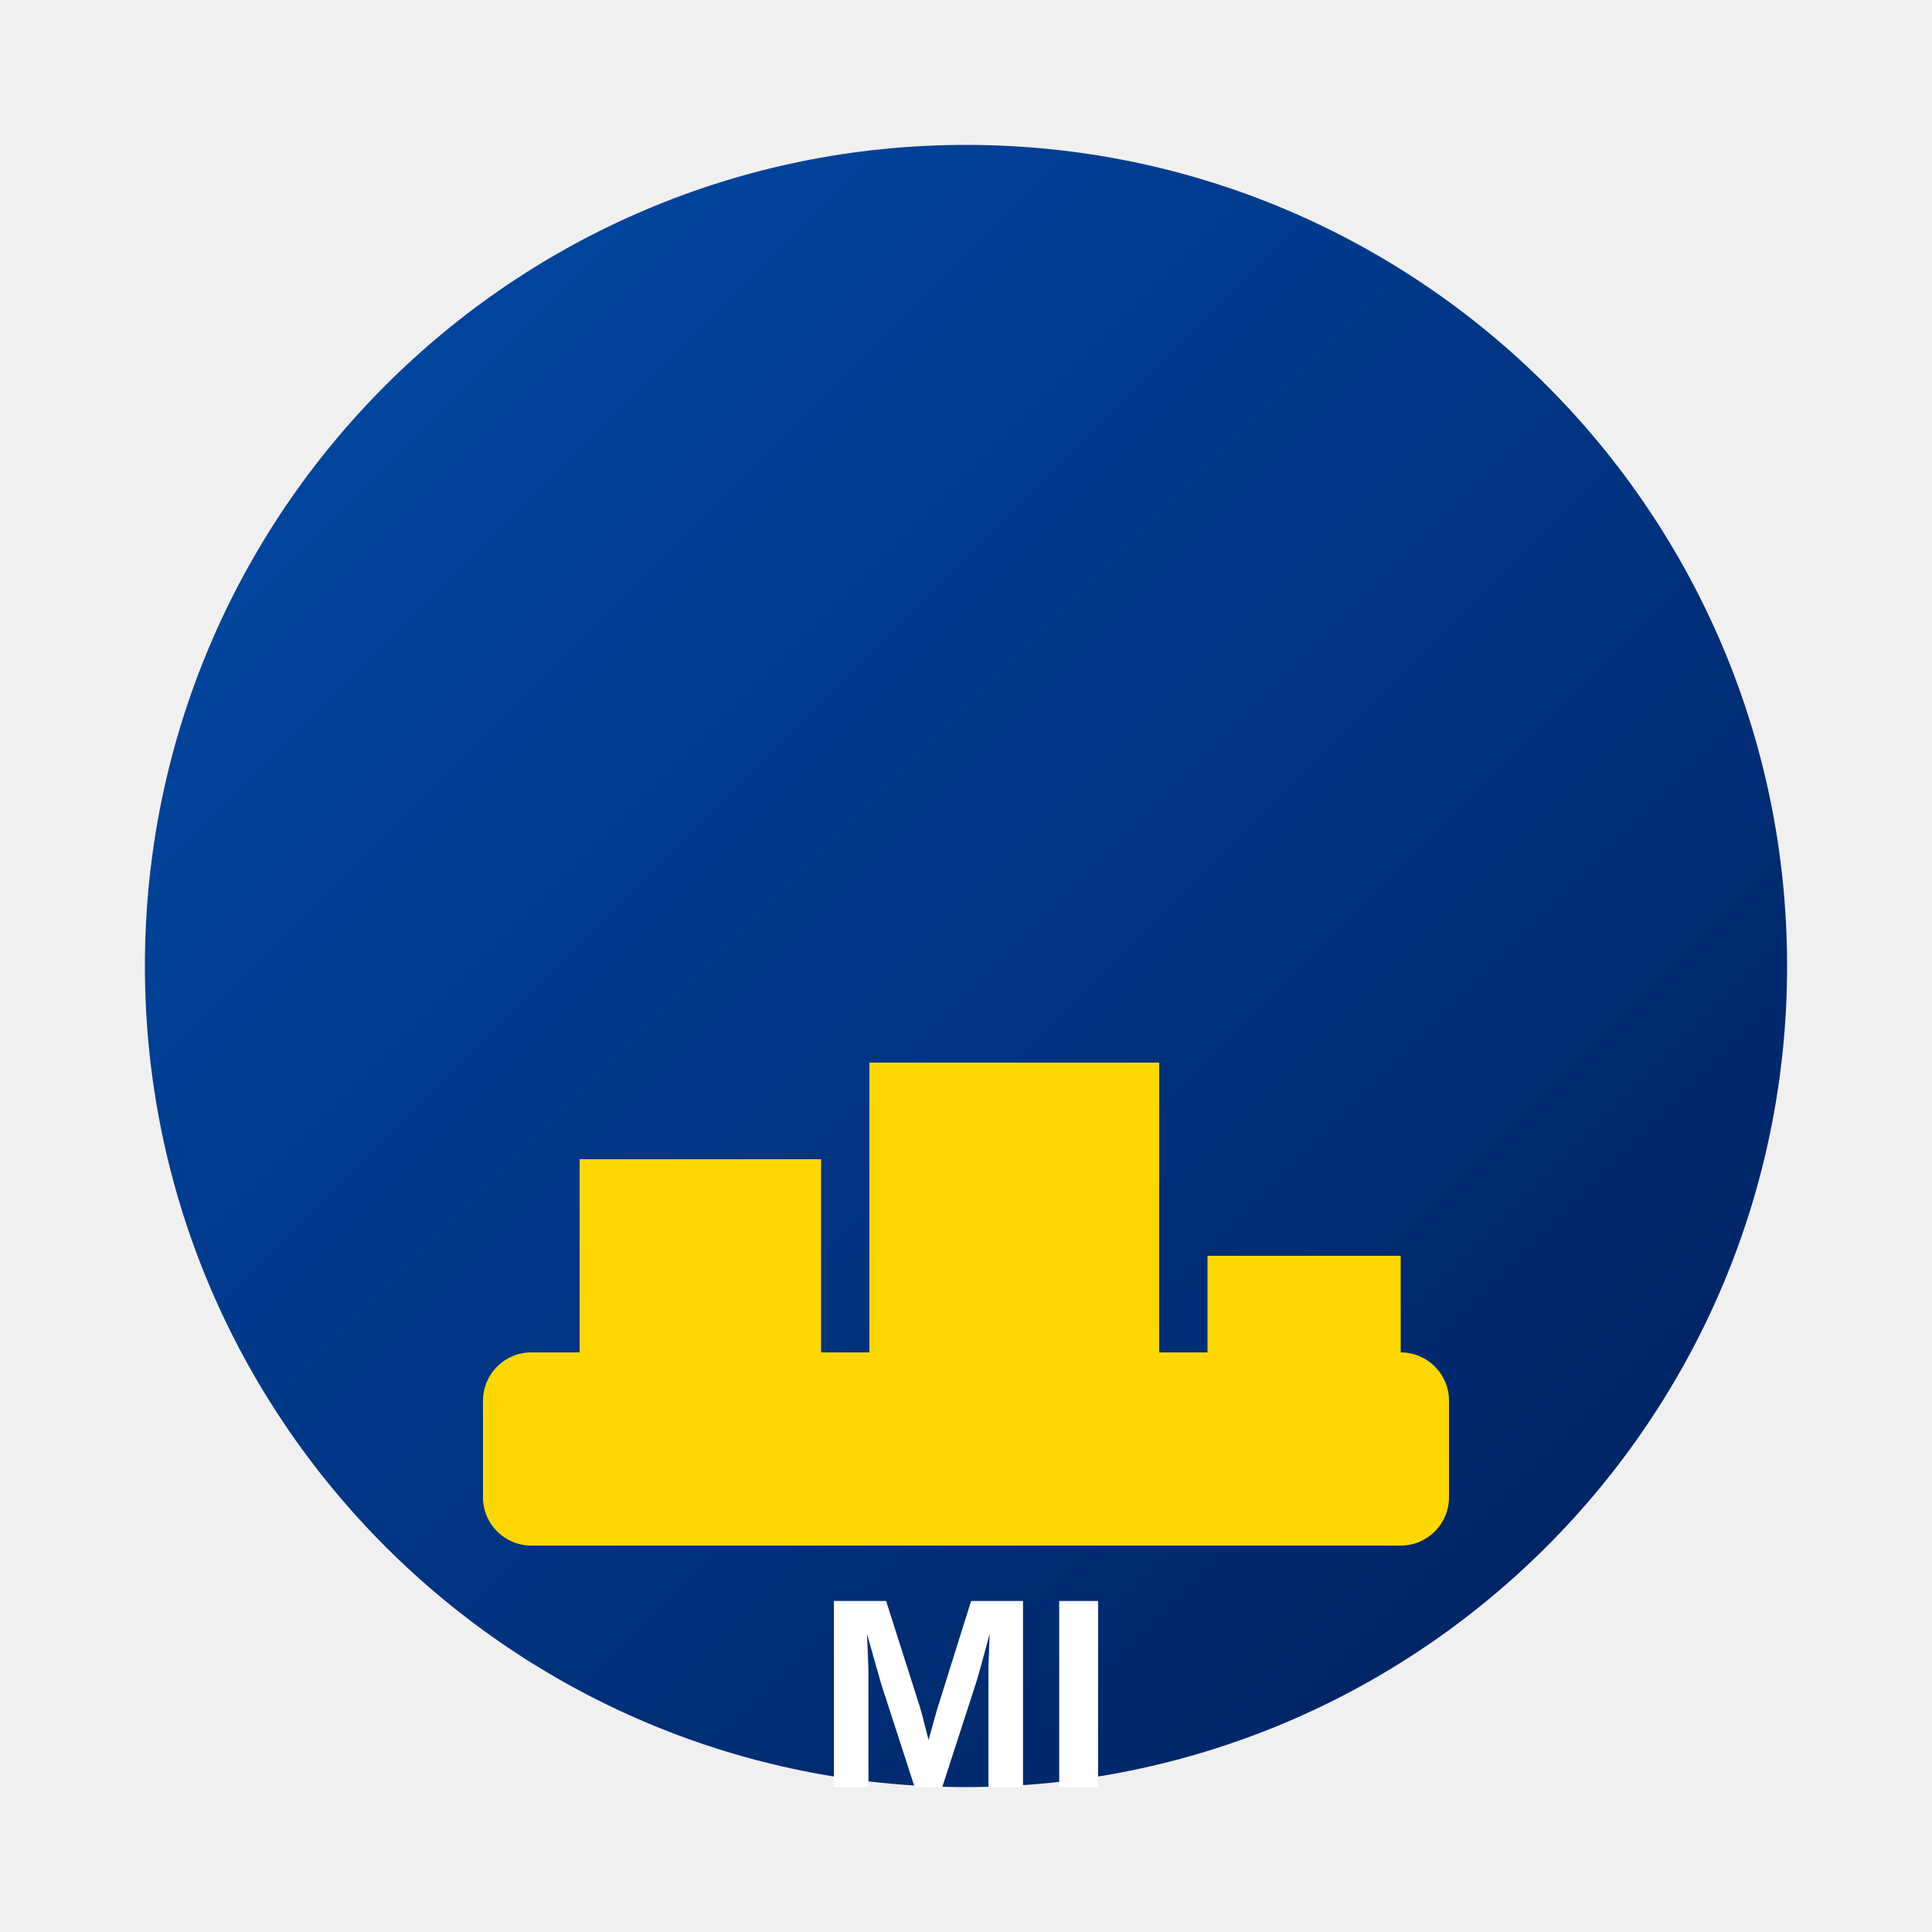
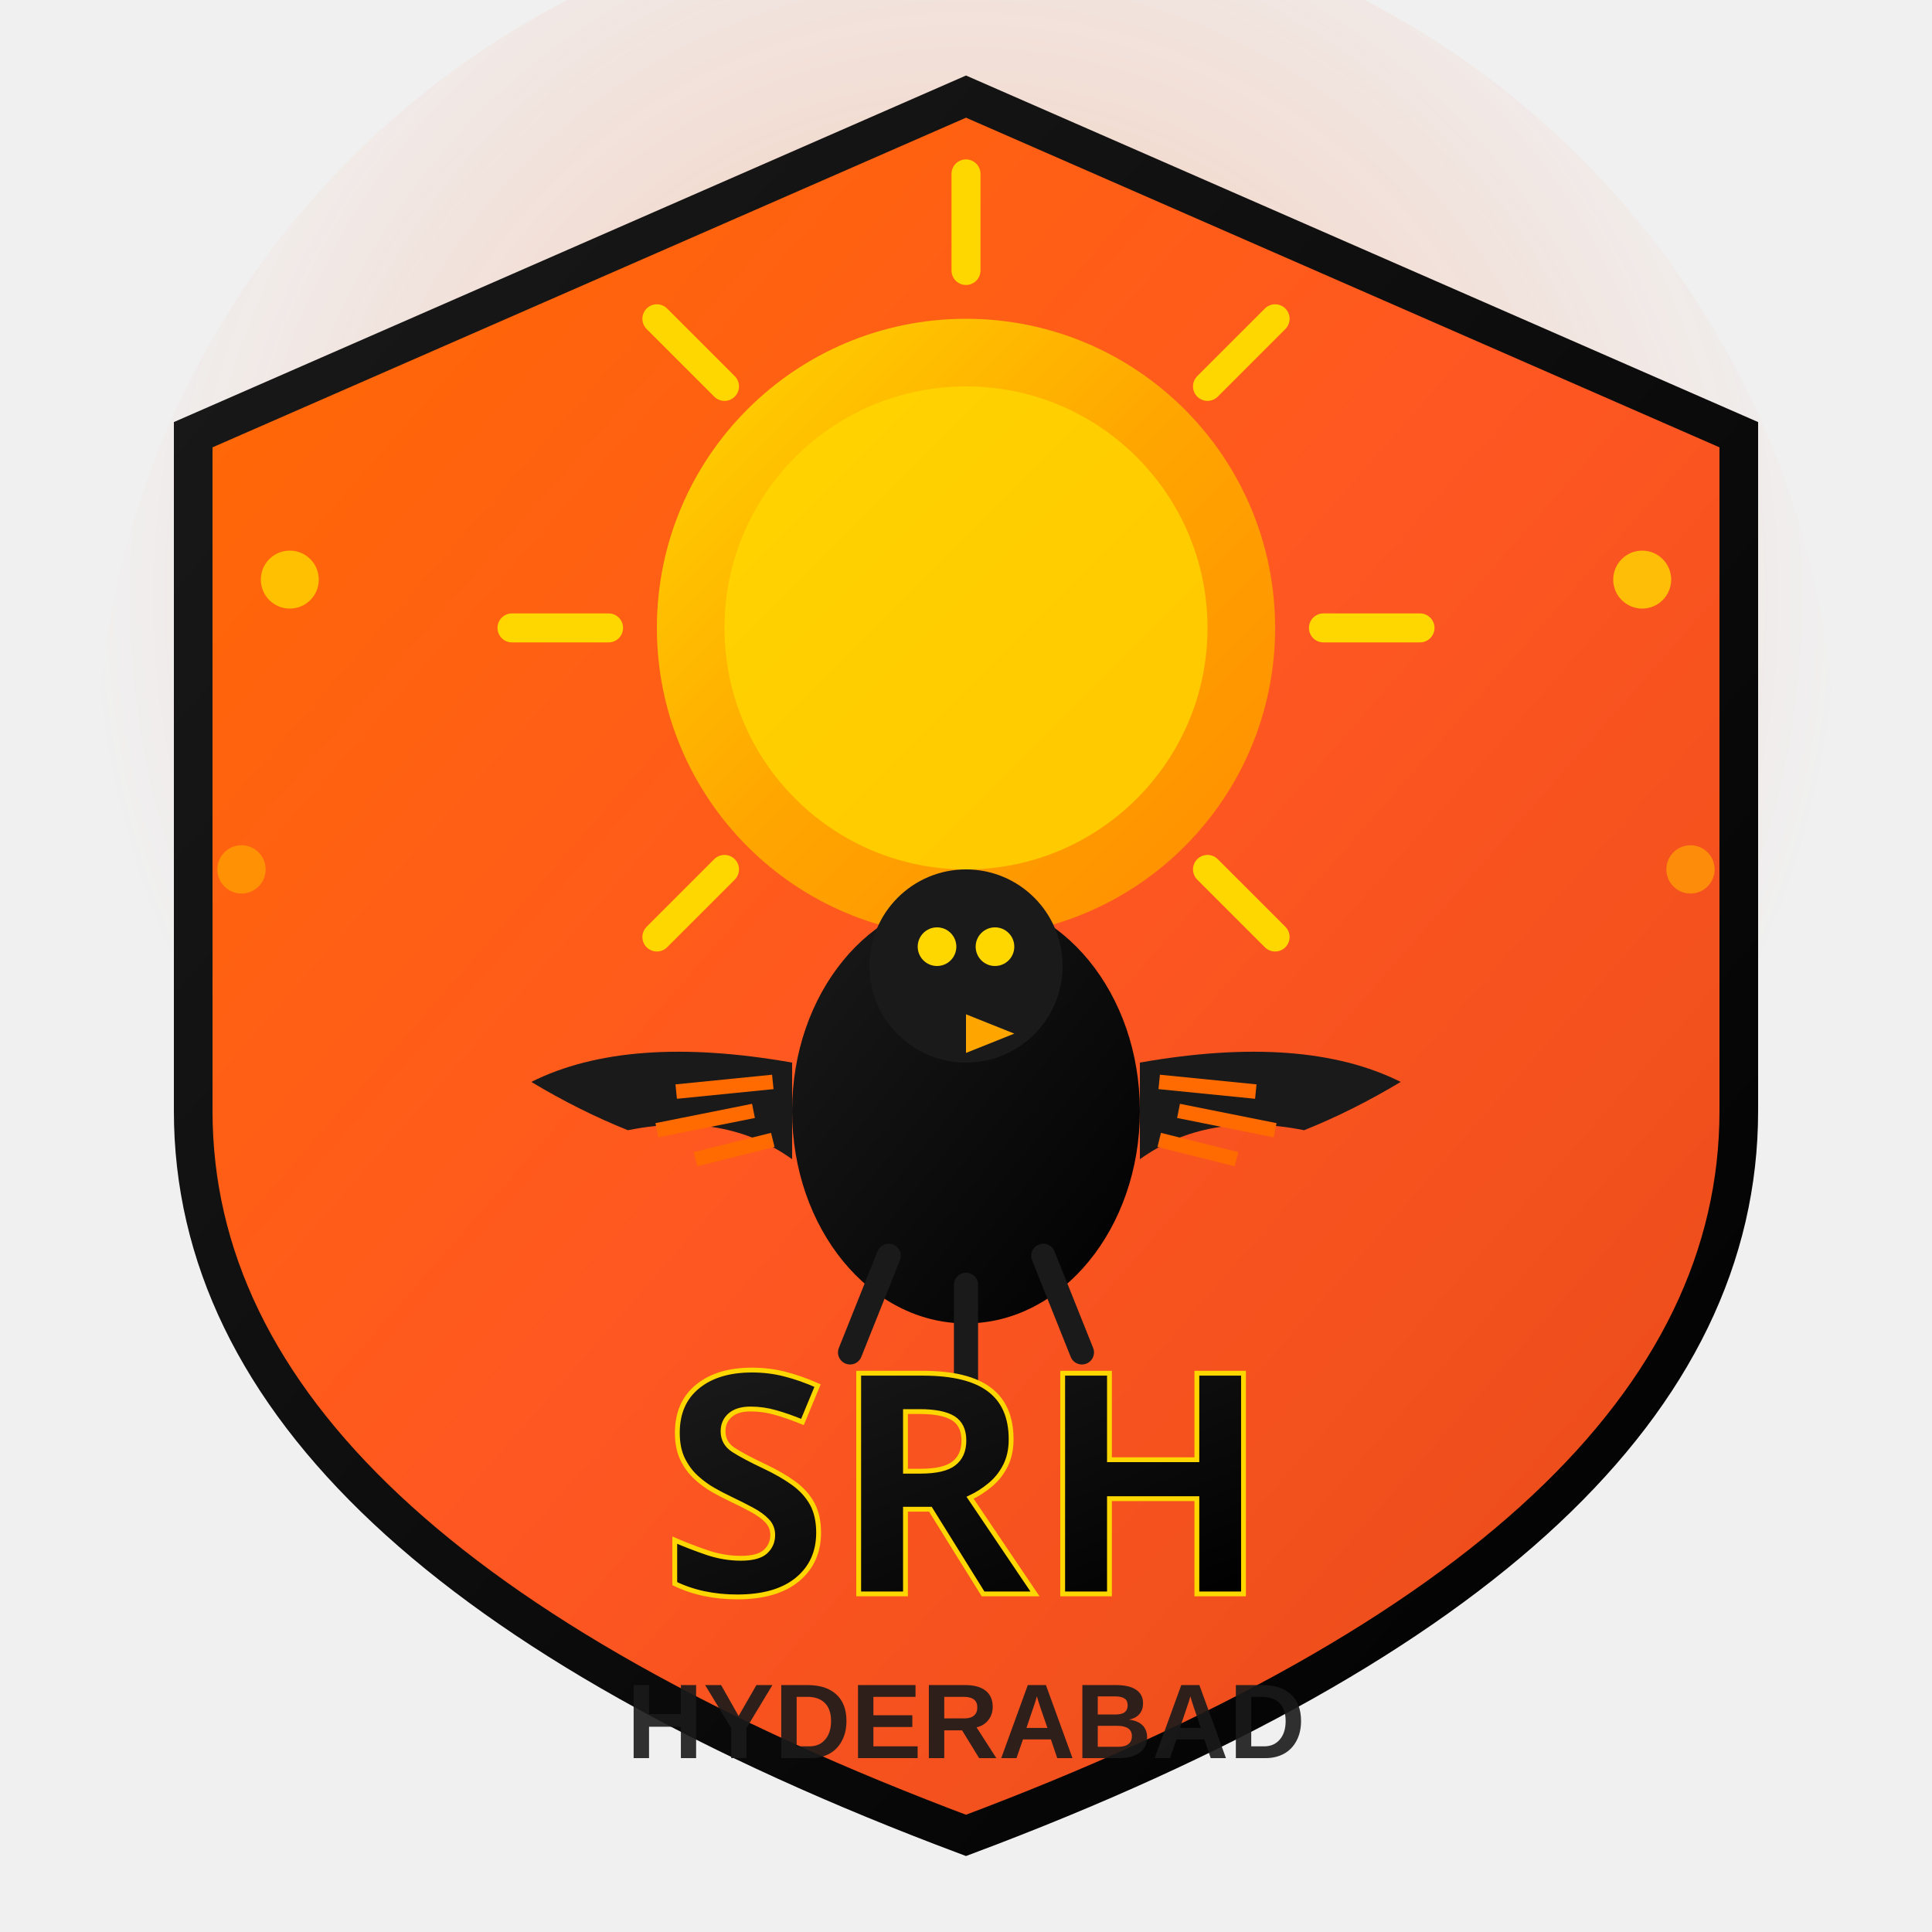
<svg xmlns="http://www.w3.org/2000/svg" width="200" height="200" viewBox="0 0 200 200">
  <defs>
-     <linearGradient id="miGradient" x1="0%" y1="0%" x2="100%" y2="100%">
-       <stop offset="0%" style="stop-color:#004BAA;stop-opacity:1" />
-       <stop offset="100%" style="stop-color:#001F5C;stop-opacity:1" />
+     <linearGradient id="srh-orange" x1="0%" y1="0%" x2="100%" y2="100%">
+       <stop offset="0%" style="stop-color:#FF6B00;stop-opacity:1" />
+       <stop offset="50%" style="stop-color:#FF5722;stop-opacity:1" />
+       <stop offset="100%" style="stop-color:#E64A19;stop-opacity:1" />
    </linearGradient>
+     <linearGradient id="srh-black" x1="0%" y1="0%" x2="100%" y2="100%">
+       <stop offset="0%" style="stop-color:#1A1A1A;stop-opacity:1" />
+       <stop offset="100%" style="stop-color:#000000;stop-opacity:1" />
+     </linearGradient>
+     <linearGradient id="srh-sun" x1="0%" y1="0%" x2="100%" y2="100%">
+       <stop offset="0%" style="stop-color:#FFD700;stop-opacity:1" />
+       <stop offset="50%" style="stop-color:#FFA500;stop-opacity:1" />
+       <stop offset="100%" style="stop-color:#FF8C00;stop-opacity:1" />
+     </linearGradient>
+     <radialGradient id="srh-glow" cx="50%" cy="40%">
+       <stop offset="0%" style="stop-color:#FF6B00;stop-opacity:0.6" />
+       <stop offset="100%" style="stop-color:#FF5722;stop-opacity:0" />
+     </radialGradient>
  </defs>
-   <circle cx="100" cy="100" r="85" fill="url(#miGradient)" />
-   <rect x="50" y="140" width="100" height="20" rx="5" fill="#FFD700" />
-   <rect x="60" y="120" width="25" height="40" fill="#FFD700" />
-   <rect x="90" y="110" width="30" height="50" fill="#FFD700" />
-   <rect x="125" y="130" width="20" height="30" fill="#FFD700" />
-   <text x="100" y="185" font-family="Arial, sans-serif" font-size="28" font-weight="bold" text-anchor="middle" fill="#fff">MI</text>
+   <circle cx="100" cy="80" r="90" fill="url(#srh-glow)" opacity="0.5" />
+   <path d="M100 10 L180 45 L180 115 Q180 160 100 190 Q20 160 20 115 L20 45 Z" fill="url(#srh-orange)" stroke="url(#srh-black)" stroke-width="4" />
+   <circle cx="100" cy="65" r="32" fill="url(#srh-sun)" />
+   <circle cx="100" cy="65" r="25" fill="#FFD700" opacity="0.8" />
+   <g stroke="#FFD700" stroke-width="3" stroke-linecap="round">
+     <line x1="100" y1="28" x2="100" y2="18" />
+     <line x1="100" y1="102" x2="100" y2="112" />
+     <line x1="63" y1="65" x2="53" y2="65" />
+     <line x1="137" y1="65" x2="147" y2="65" />
+     <line x1="75" y1="40" x2="68" y2="33" />
+     <line x1="125" y1="90" x2="132" y2="97" />
+     <line x1="125" y1="40" x2="132" y2="33" />
+     <line x1="75" y1="90" x2="68" y2="97" />
+   </g>
+   <g transform="translate(100, 115)" fill="url(#srh-black)">
+     <ellipse cx="0" cy="0" rx="18" ry="22" />
+     <path d="M-18,-5 Q-35,-8 -45,-3 Q-40,0 -35,2 Q-25,0 -18,5" fill="#1A1A1A" />
+     <path d="M18,-5 Q35,-8 45,-3 Q40,0 35,2 Q25,0 18,5" fill="#1A1A1A" />
+     <path d="M-20,-3 L-30,-2 M-22,0 L-32,2 M-20,3 L-28,5" stroke="#FF6B00" stroke-width="1.5" />
+     <path d="M20,-3 L30,-2 M22,0 L32,2 M20,3 L28,5" stroke="#FF6B00" stroke-width="1.5" />
+     <circle cx="0" cy="-15" r="10" fill="#1A1A1A" />
+     <circle cx="-3" cy="-17" r="2" fill="#FFD700" />
+     <circle cx="3" cy="-17" r="2" fill="#FFD700" />
+     <path d="M0,-10 L5,-8 L0,-6 Z" fill="#FFA500" />
+     <path d="M-8,15 L-12,25 M0,18 L0,28 M8,15 L12,25" stroke="#1A1A1A" stroke-width="2.5" stroke-linecap="round" />
+   </g>
+   <text x="100" y="165" font-family="Arial Black, sans-serif" font-size="32" font-weight="900" fill="url(#srh-black)" text-anchor="middle" stroke="#FFD700" stroke-width="0.5">SRH</text>
+   <text x="100" y="182" font-family="Arial, sans-serif" font-size="11" font-weight="bold" fill="#1A1A1A" text-anchor="middle" opacity="0.9">HYDERABAD</text>
+   <circle cx="30" cy="60" r="3" fill="#FFD700" opacity="0.8" />
+   <circle cx="170" cy="60" r="3" fill="#FFD700" opacity="0.8" />
+   <circle cx="25" cy="90" r="2.5" fill="#FFA500" opacity="0.7" />
+   <circle cx="175" cy="90" r="2.5" fill="#FFA500" opacity="0.7" />
</svg>
